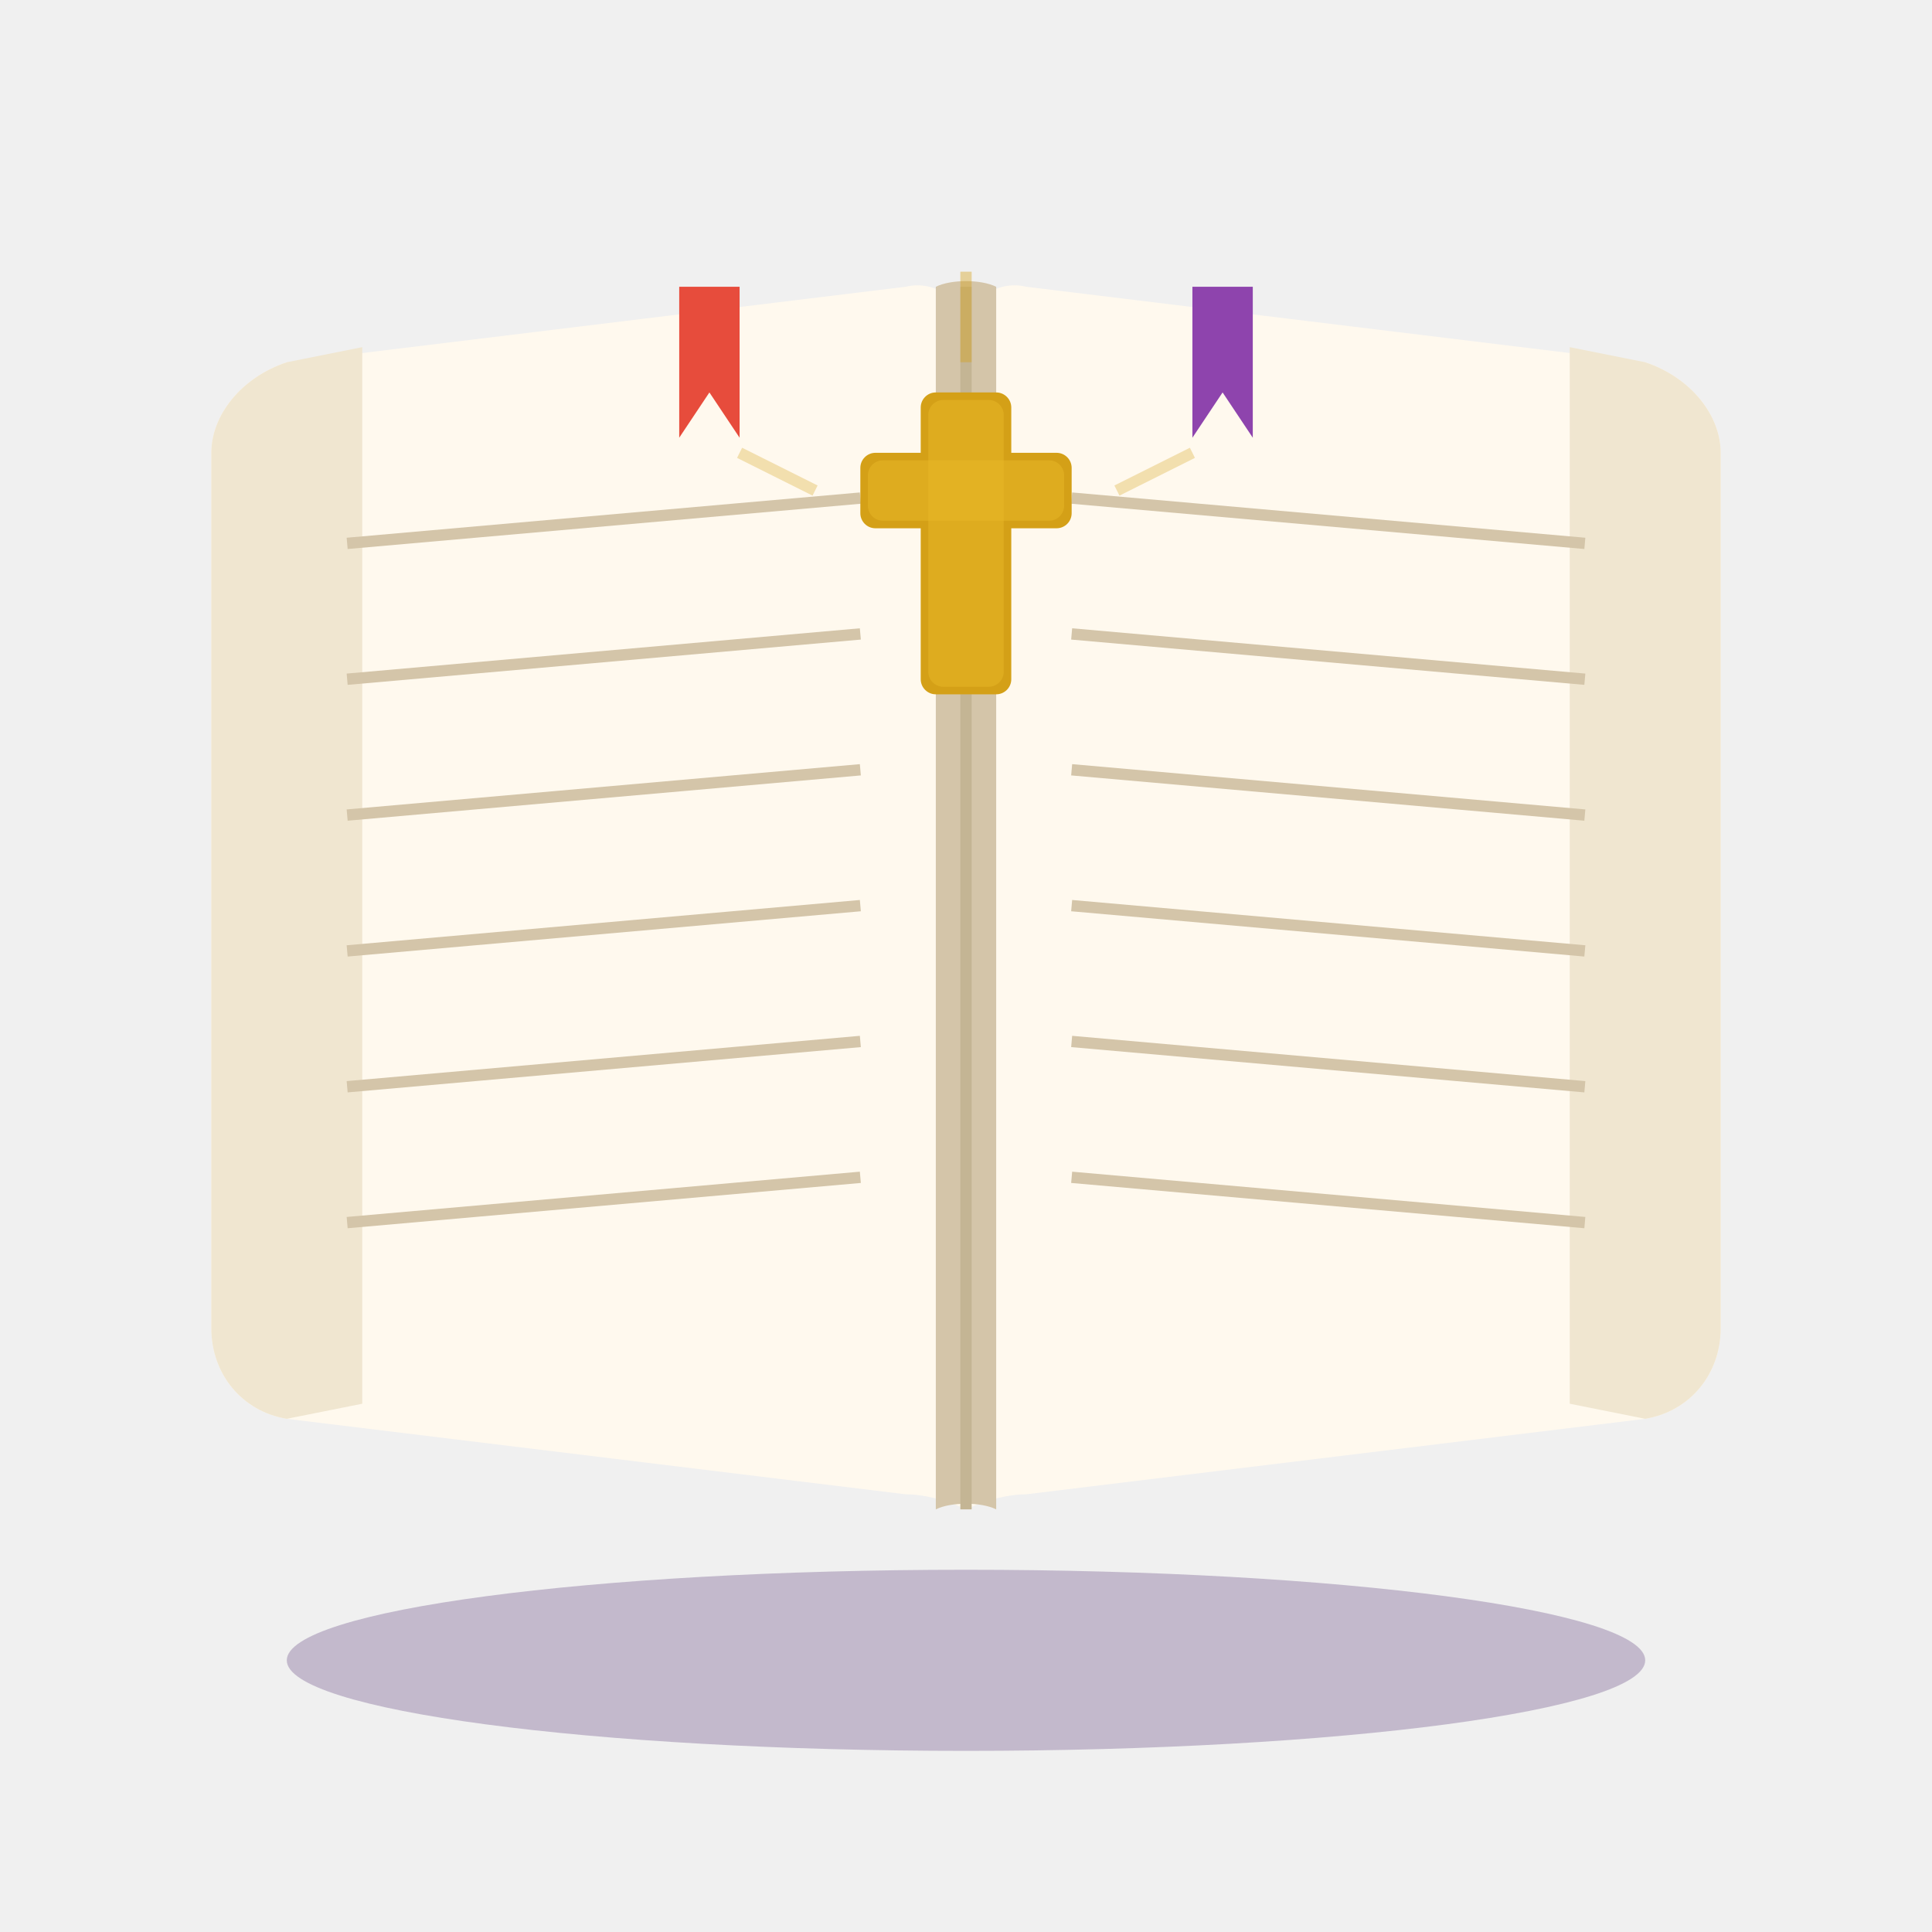
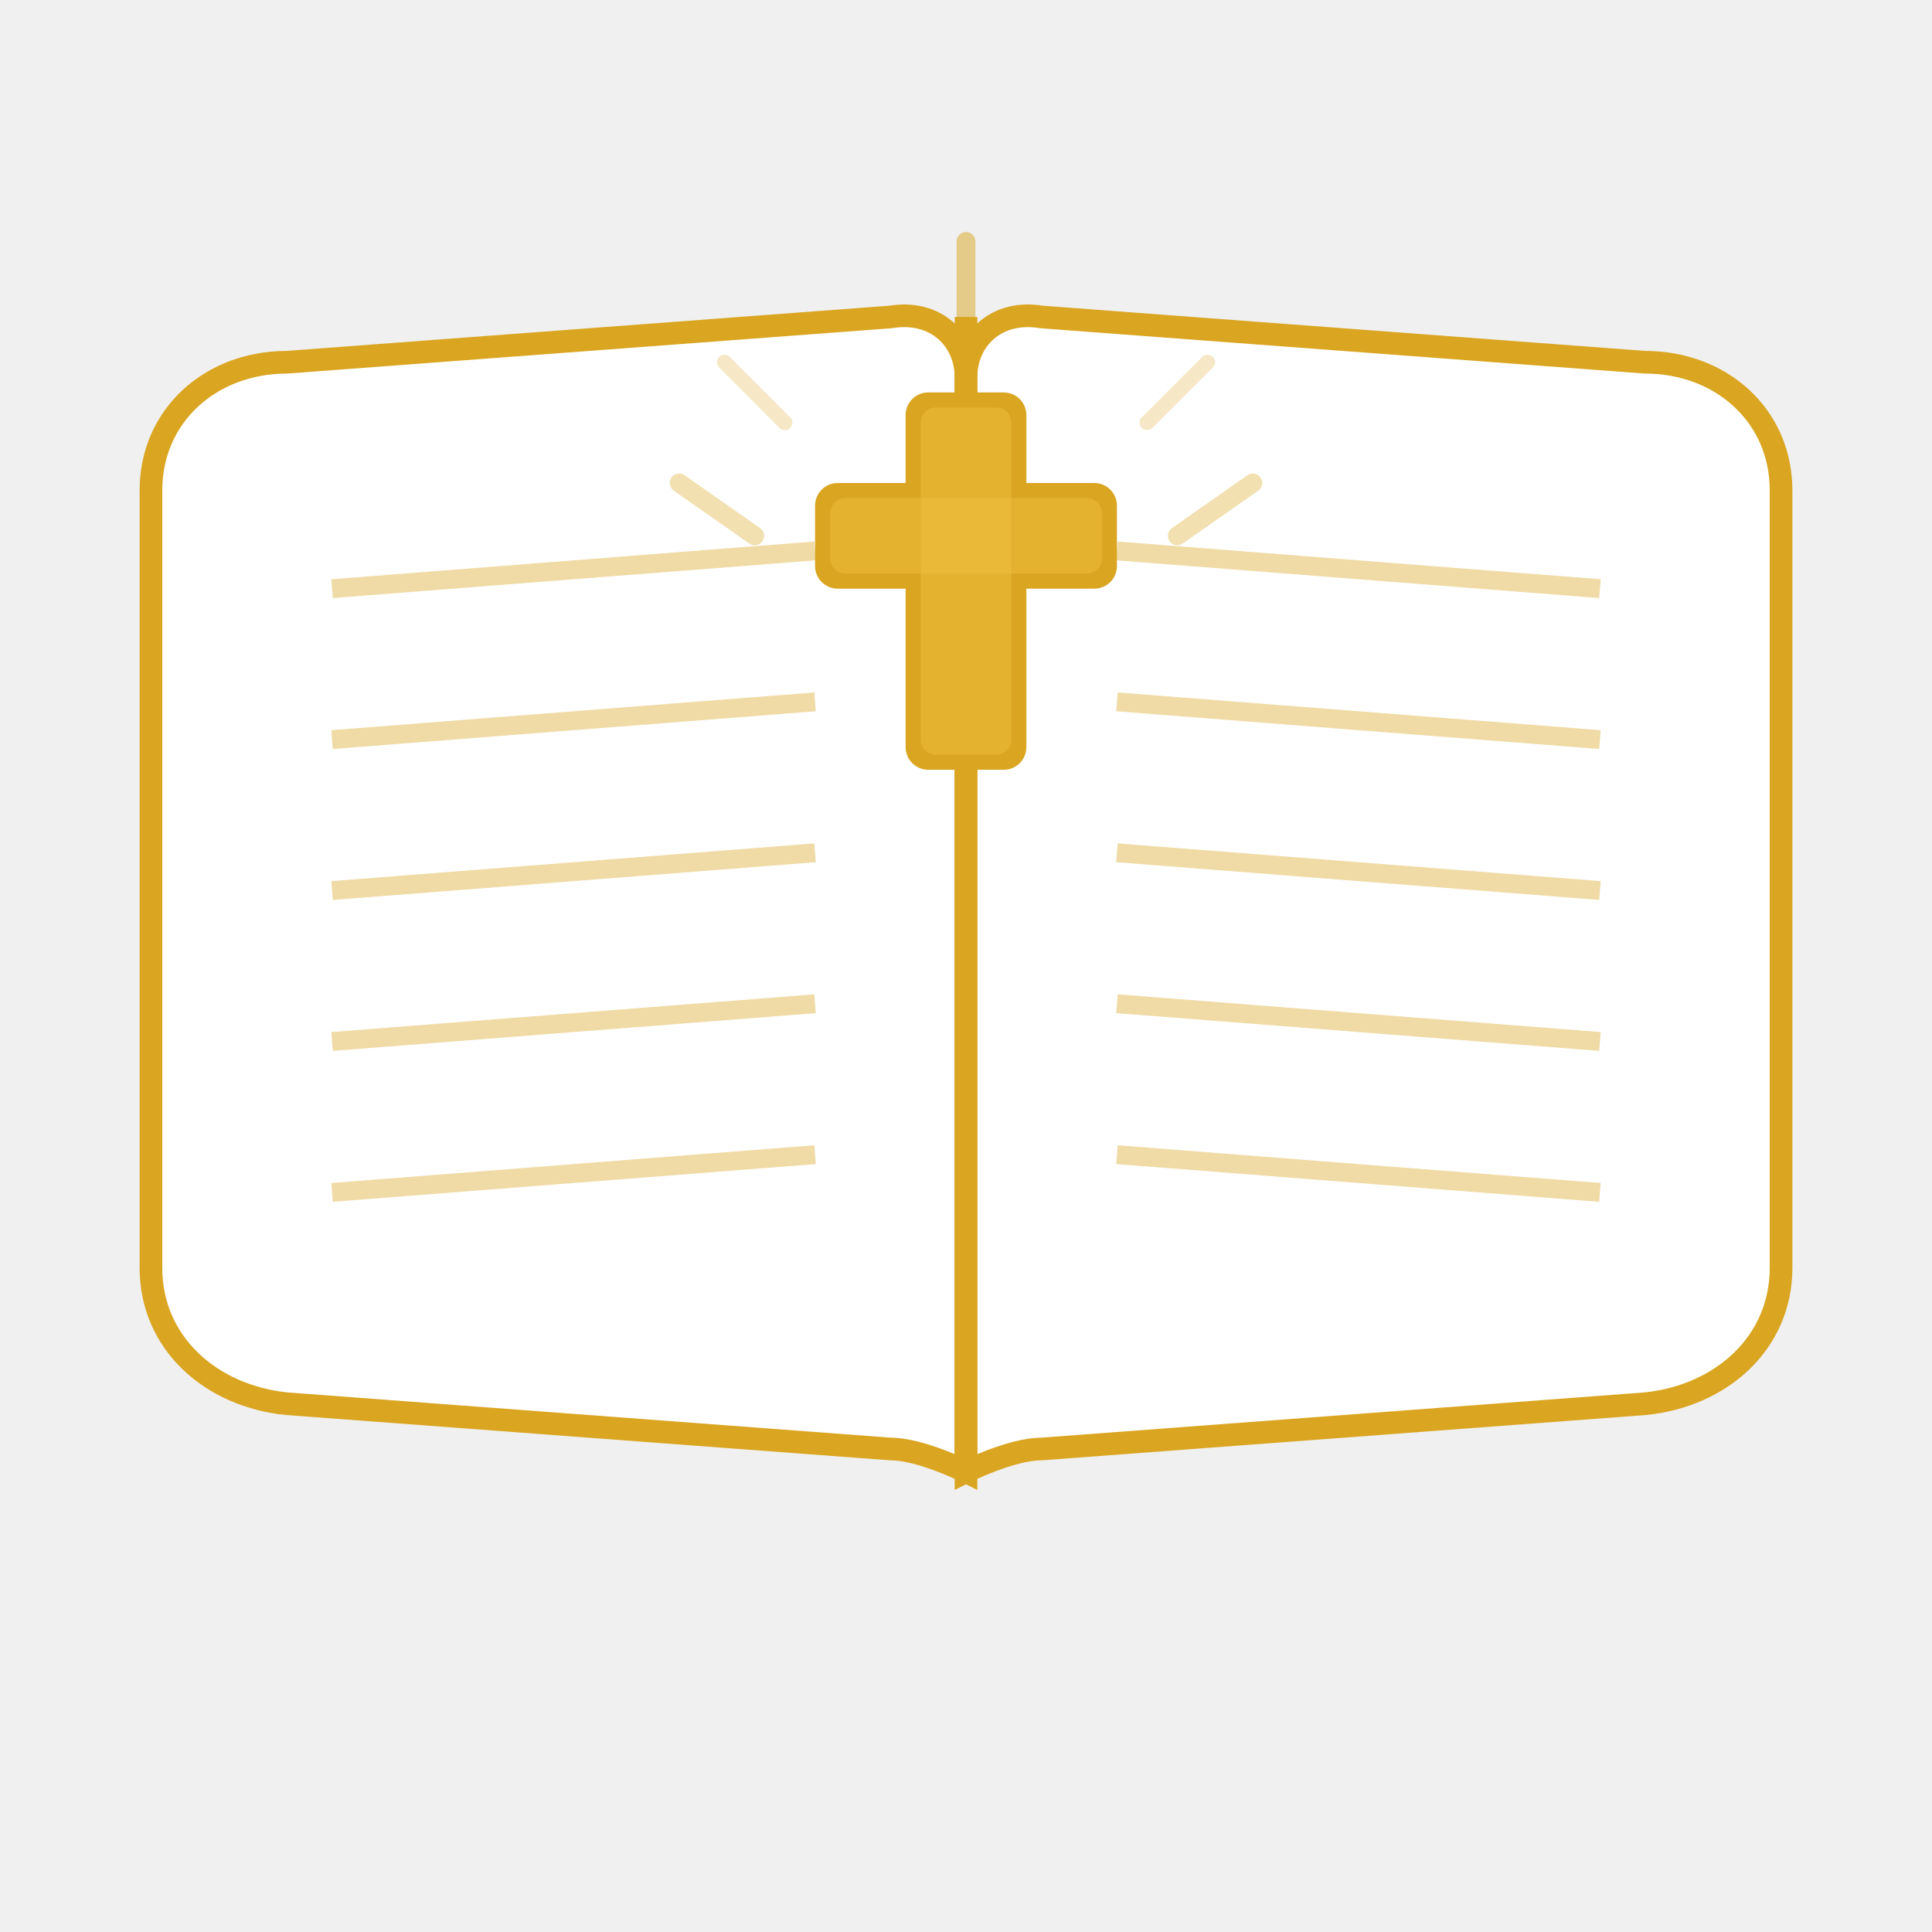
<svg xmlns="http://www.w3.org/2000/svg" viewBox="0 0 256 256" fill="none">
-   <ellipse cx="128" cy="220" rx="90" ry="12" fill="#3a1560" opacity="0.25" />
-   <path d="M28 60 C28 55 32 50 38 48 L120 38 C124 37 128 40 128 44 L128 200 C128 200 124 198 120 198 L38 188 C32 187 28 182 28 176Z" fill="#fff9ee" />
-   <path d="M28 60 C28 55 32 50 38 48 L48 46 L48 186 L38 188 C32 187 28 182 28 176Z" fill="#f0e6d0" />
-   <path d="M228 60 C228 55 224 50 218 48 L136 38 C132 37 128 40 128 44 L128 200 C128 200 132 198 136 198 L218 188 C224 187 228 182 228 176Z" fill="#fff9ee" />
-   <path d="M228 60 C228 55 224 50 218 48 L208 46 L208 186 L218 188 C224 187 228 182 228 176Z" fill="#f0e6d0" />
-   <path d="M124 38 C126 37 130 37 132 38 L132 200 C130 199 126 199 124 200Z" fill="#d4c5a9" />
-   <line x1="128" y1="38" x2="128" y2="200" stroke="#c4b594" stroke-width="1.5" />
-   <line x1="46" y1="72" x2="114" y2="66" stroke="#d4c5a9" stroke-width="1.5" />
-   <line x1="46" y1="90" x2="114" y2="84" stroke="#d4c5a9" stroke-width="1.5" />
-   <line x1="46" y1="108" x2="114" y2="102" stroke="#d4c5a9" stroke-width="1.5" />
-   <line x1="46" y1="126" x2="114" y2="120" stroke="#d4c5a9" stroke-width="1.5" />
-   <line x1="46" y1="144" x2="114" y2="138" stroke="#d4c5a9" stroke-width="1.5" />
-   <line x1="46" y1="162" x2="114" y2="156" stroke="#d4c5a9" stroke-width="1.5" />
-   <line x1="142" y1="66" x2="210" y2="72" stroke="#d4c5a9" stroke-width="1.5" />
-   <line x1="142" y1="84" x2="210" y2="90" stroke="#d4c5a9" stroke-width="1.5" />
-   <line x1="142" y1="102" x2="210" y2="108" stroke="#d4c5a9" stroke-width="1.5" />
-   <line x1="142" y1="120" x2="210" y2="126" stroke="#d4c5a9" stroke-width="1.5" />
-   <line x1="142" y1="138" x2="210" y2="144" stroke="#d4c5a9" stroke-width="1.5" />
-   <line x1="142" y1="156" x2="210" y2="162" stroke="#d4c5a9" stroke-width="1.5" />
-   <rect x="122" y="52" width="12" height="40" rx="2" fill="#d4a017" />
-   <rect x="114" y="60" width="28" height="10" rx="2" fill="#d4a017" />
-   <rect x="123" y="53" width="10" height="38" rx="2" fill="#e8b828" opacity="0.5" />
-   <rect x="115" y="61" width="26" height="8" rx="2" fill="#e8b828" opacity="0.5" />
-   <line x1="128" y1="48" x2="128" y2="36" stroke="#d4a017" stroke-width="1.5" opacity="0.4" />
-   <line x1="108" y1="65" x2="98" y2="60" stroke="#d4a017" stroke-width="1.5" opacity="0.3" />
-   <line x1="148" y1="65" x2="158" y2="60" stroke="#d4a017" stroke-width="1.5" opacity="0.3" />
-   <path d="M90 38 L90 58 L94 52 L98 58 L98 38" fill="#e74c3c" />
-   <path d="M158 38 L158 58 L162 52 L166 58 L166 38" fill="#8e44ad" />
+   <path d="M20 65 C20 55 28 48 38 48 L118 42 C124 41 128 45 128 50 L128 195 C128 195 122 192 118 192 L38 186 C28 185 20 178 20 168Z" fill="#ffffff" stroke="#daa520" stroke-width="3" />
+   <path d="M236 65 C236 55 228 48 218 48 L138 42 C132 41 128 45 128 50 L128 195 C128 195 134 192 138 192 L218 186 C228 185 236 178 236 168Z" fill="#ffffff" stroke="#daa520" stroke-width="3" />
+   <line x1="128" y1="42" x2="128" y2="195" stroke="#daa520" stroke-width="3" />
+   <line x1="44" y1="78" x2="108" y2="73" stroke="#daa520" stroke-width="2.5" opacity="0.4" />
+   <line x1="44" y1="98" x2="108" y2="93" stroke="#daa520" stroke-width="2.5" opacity="0.4" />
+   <line x1="44" y1="118" x2="108" y2="113" stroke="#daa520" stroke-width="2.5" opacity="0.4" />
+   <line x1="44" y1="138" x2="108" y2="133" stroke="#daa520" stroke-width="2.5" opacity="0.4" />
+   <line x1="44" y1="158" x2="108" y2="153" stroke="#daa520" stroke-width="2.5" opacity="0.4" />
+   <line x1="148" y1="73" x2="212" y2="78" stroke="#daa520" stroke-width="2.5" opacity="0.4" />
+   <line x1="148" y1="93" x2="212" y2="98" stroke="#daa520" stroke-width="2.5" opacity="0.4" />
+   <line x1="148" y1="113" x2="212" y2="118" stroke="#daa520" stroke-width="2.5" opacity="0.4" />
+   <line x1="148" y1="133" x2="212" y2="138" stroke="#daa520" stroke-width="2.5" opacity="0.4" />
+   <line x1="148" y1="153" x2="212" y2="158" stroke="#daa520" stroke-width="2.5" opacity="0.4" />
+   <rect x="120" y="52" width="16" height="50" rx="3" fill="#daa520" />
+   <rect x="108" y="64" width="40" height="14" rx="3" fill="#daa520" />
+   <rect x="122" y="54" width="12" height="46" rx="2" fill="#f0c040" opacity="0.5" />
+   <rect x="110" y="66" width="36" height="10" rx="2" fill="#f0c040" opacity="0.5" />
+   <line x1="128" y1="44" x2="128" y2="32" stroke="#daa520" stroke-width="2.5" opacity="0.5" stroke-linecap="round" />
+   <line x1="100" y1="71" x2="90" y2="64" stroke="#daa520" stroke-width="2.5" opacity="0.35" stroke-linecap="round" />
+   <line x1="156" y1="71" x2="166" y2="64" stroke="#daa520" stroke-width="2.5" opacity="0.35" stroke-linecap="round" />
+   <line x1="104" y1="56" x2="96" y2="48" stroke="#daa520" stroke-width="2" opacity="0.25" stroke-linecap="round" />
+   <line x1="152" y1="56" x2="160" y2="48" stroke="#daa520" stroke-width="2" opacity="0.25" stroke-linecap="round" />
</svg>
